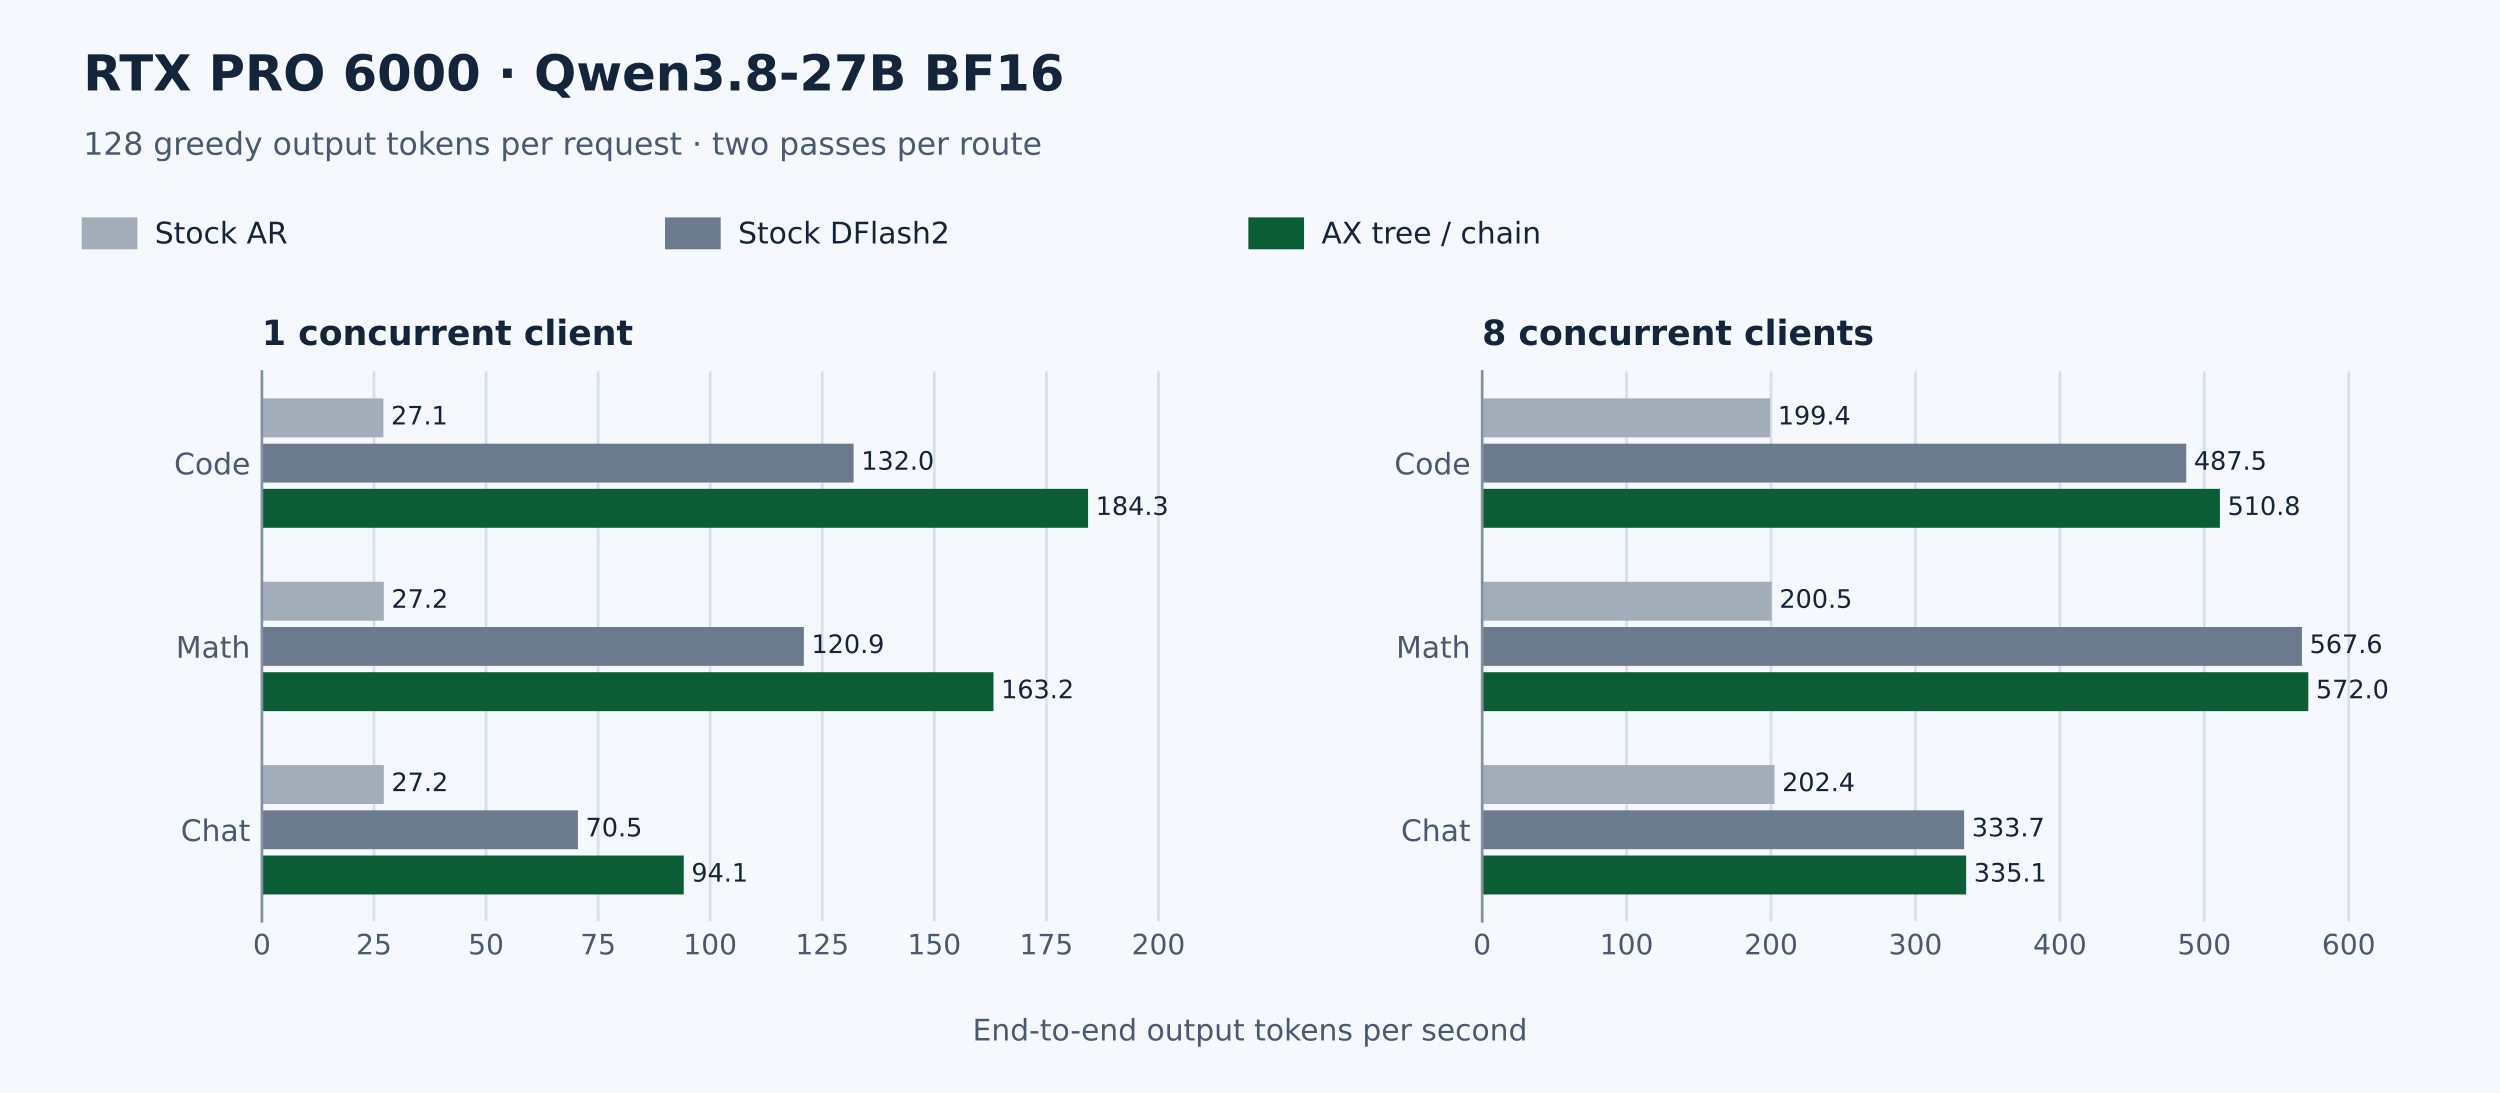
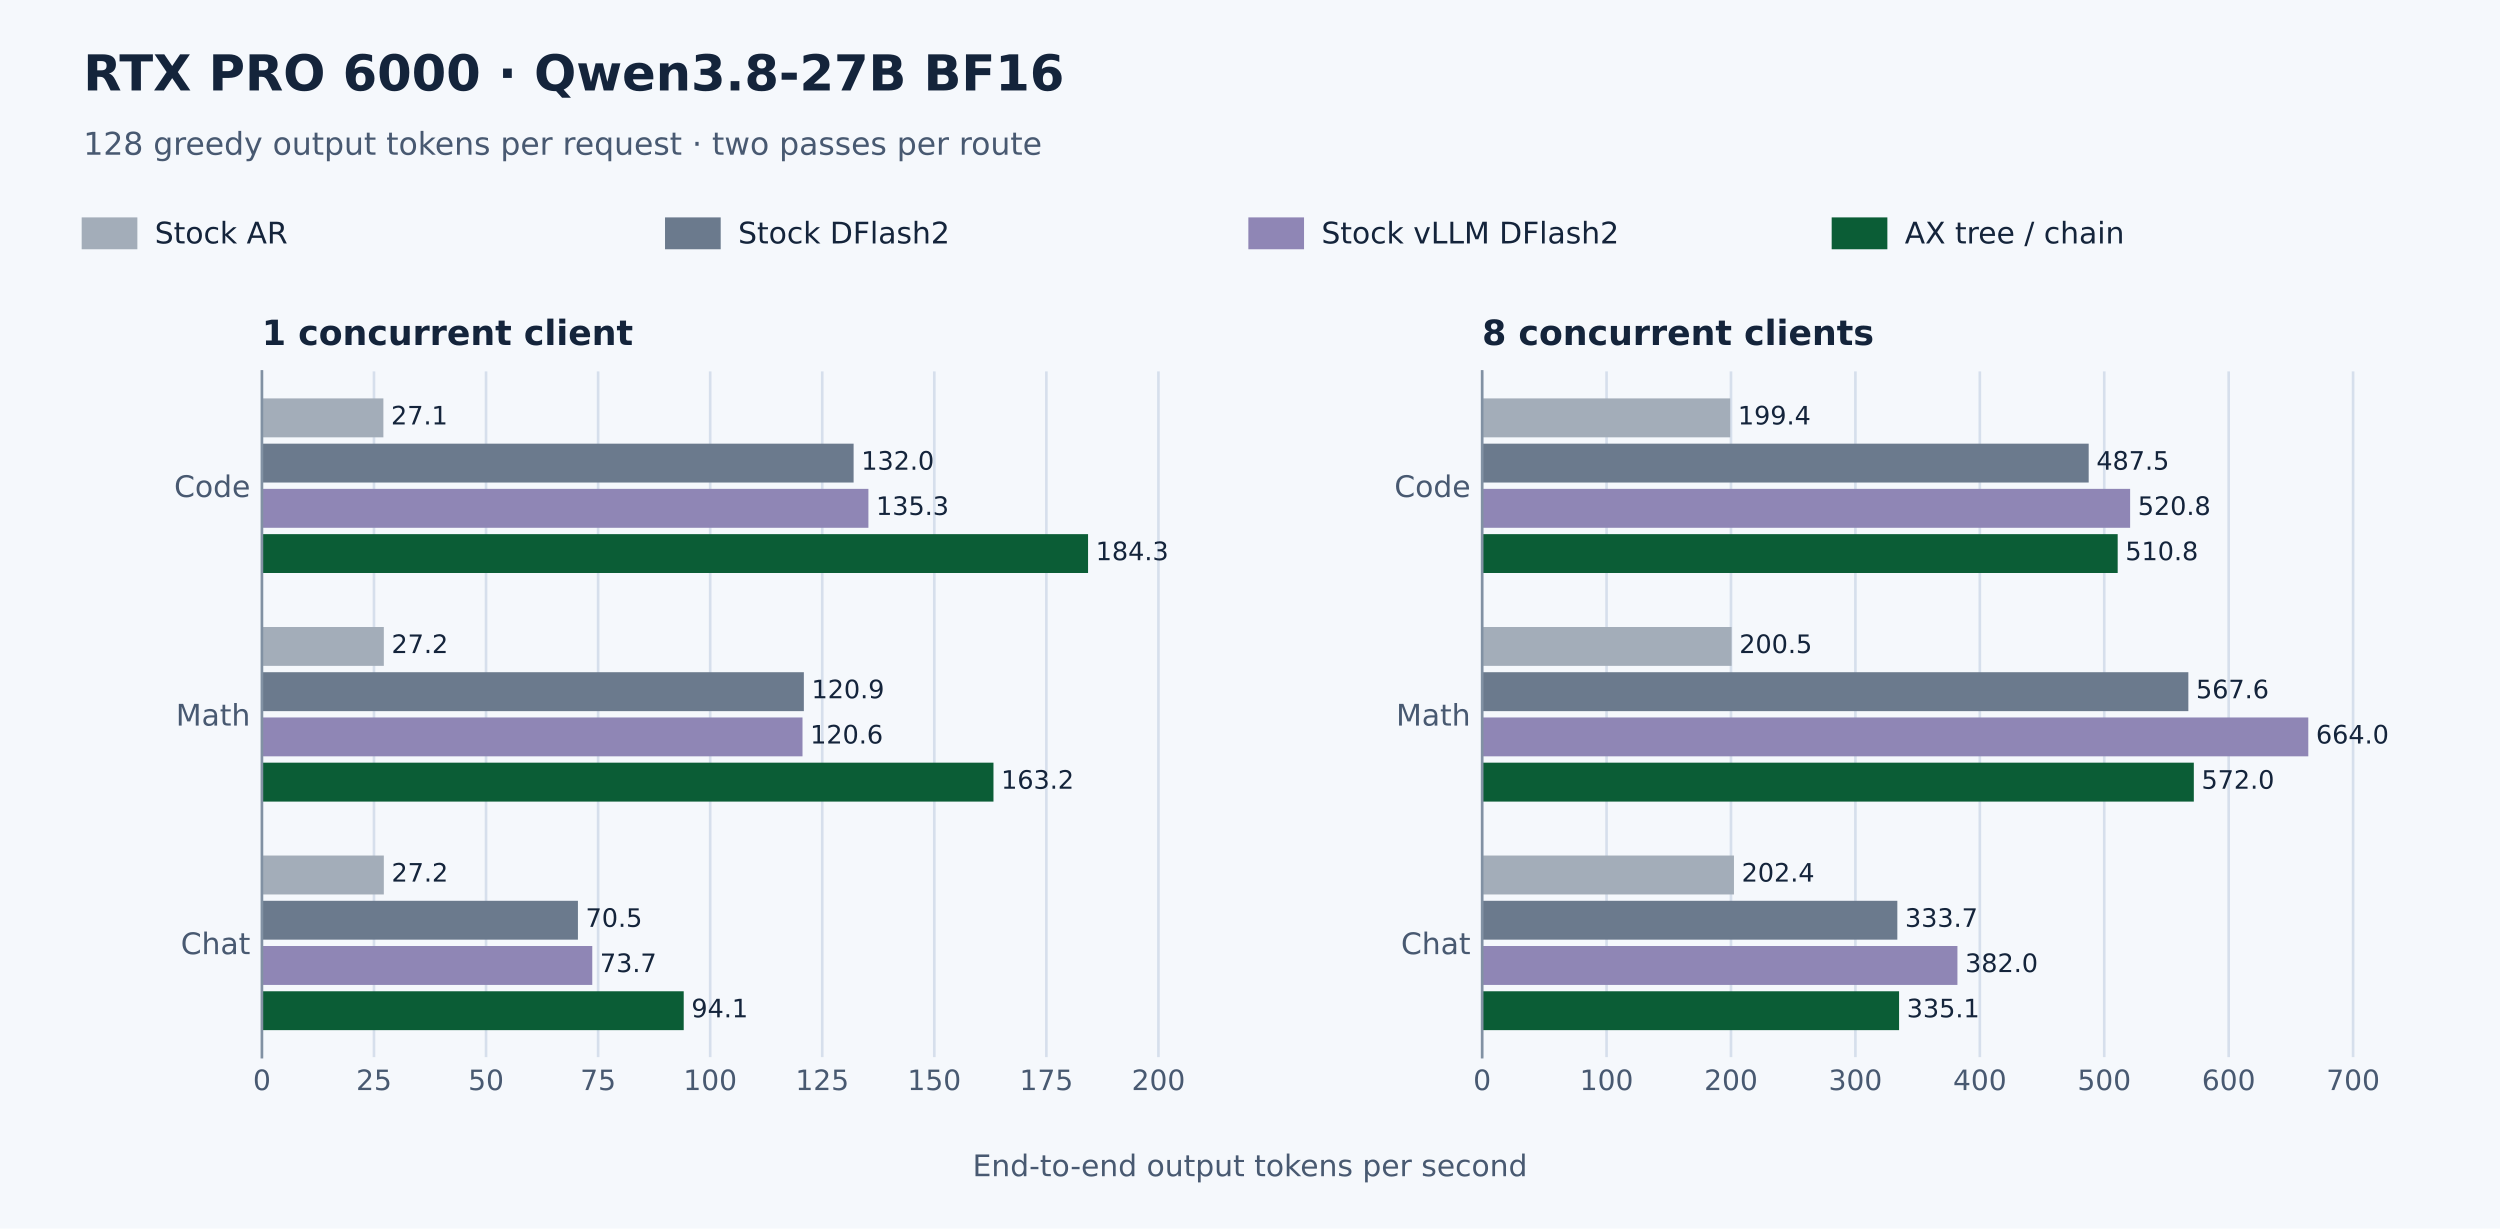
- <svg xmlns="http://www.w3.org/2000/svg" width="756pt" height="330.48pt" viewBox="0 0 756 330.48" version="1.1">
+ <svg xmlns="http://www.w3.org/2000/svg" width="756pt" height="371.52pt" viewBox="0 0 756 371.52" version="1.1">
  <defs>
    <style type="text/css">*{stroke-linejoin: round; stroke-linecap: butt}</style>
  </defs>
  <g id="figure_1">
    <g id="patch_1">
-       <path d="M 0 330.48  L 756 330.48  L 756 0  L 0 0  z " style="fill: #f5f8fc" />
+       <path d="M 0 371.52  L 756 371.52  L 756 0  L 0 0  z " style="fill: #f5f8fc" />
    </g>
    <g id="axes_1">
      <g id="patch_2">
-         <path d="M 79.2 278.64  L 369 278.64  L 369 112.32  L 79.2 112.32  z " style="fill: #f5f8fc" />
+         <path d="M 79.2 319.68  L 369 319.68  L 369 112.32  L 79.2 112.32  z " style="fill: #f5f8fc" />
      </g>
      <g id="matplotlib.axis_1">
        <g id="xtick_1">
          <g id="line2d_1">
-             <path d="M 79.2 278.64  L 79.2 112.32  " clip-path="url(#p129e966f3a)" style="fill: none; stroke: #d6dfec; stroke-width: 0.8; stroke-linecap: square" />
+             <path d="M 79.2 319.68  L 79.2 112.32  " clip-path="url(#pc554f693a8)" style="fill: none; stroke: #d6dfec; stroke-width: 0.8; stroke-linecap: square" />
          </g>
          <g id="line2d_2" />
          <g id="text_1">
-             <text style="font-size: 8.5px; font-family: 'DejaVu Sans', 'Helvetica Neue', Helvetica, Arial, sans-serif; text-anchor: middle; fill: #485971" x="79.2" y="288.598" transform="rotate(-0 79.2 288.598)">0</text>
+             <text style="font-size: 8.5px; font-family: 'DejaVu Sans', 'Helvetica Neue', Helvetica, Arial, sans-serif; text-anchor: middle; fill: #485971" x="79.2" y="329.638" transform="rotate(-0 79.2 329.638)">0</text>
          </g>
        </g>
        <g id="xtick_2">
          <g id="line2d_3">
-             <path d="M 113.089 278.64  L 113.089 112.32  " clip-path="url(#p129e966f3a)" style="fill: none; stroke: #d6dfec; stroke-width: 0.8; stroke-linecap: square" />
+             <path d="M 113.089 319.68  L 113.089 112.32  " clip-path="url(#pc554f693a8)" style="fill: none; stroke: #d6dfec; stroke-width: 0.8; stroke-linecap: square" />
          </g>
          <g id="line2d_4" />
          <g id="text_2">
-             <text style="font-size: 8.5px; font-family: 'DejaVu Sans', 'Helvetica Neue', Helvetica, Arial, sans-serif; text-anchor: middle; fill: #485971" x="113.089" y="288.598" transform="rotate(-0 113.0887 288.598)">25</text>
+             <text style="font-size: 8.5px; font-family: 'DejaVu Sans', 'Helvetica Neue', Helvetica, Arial, sans-serif; text-anchor: middle; fill: #485971" x="113.089" y="329.638" transform="rotate(-0 113.0887 329.638)">25</text>
          </g>
        </g>
        <g id="xtick_3">
          <g id="line2d_5">
-             <path d="M 146.977 278.64  L 146.977 112.32  " clip-path="url(#p129e966f3a)" style="fill: none; stroke: #d6dfec; stroke-width: 0.8; stroke-linecap: square" />
+             <path d="M 146.977 319.68  L 146.977 112.32  " clip-path="url(#pc554f693a8)" style="fill: none; stroke: #d6dfec; stroke-width: 0.8; stroke-linecap: square" />
          </g>
          <g id="line2d_6" />
          <g id="text_3">
-             <text style="font-size: 8.5px; font-family: 'DejaVu Sans', 'Helvetica Neue', Helvetica, Arial, sans-serif; text-anchor: middle; fill: #485971" x="146.977" y="288.598" transform="rotate(-0 146.9774 288.598)">50</text>
+             <text style="font-size: 8.5px; font-family: 'DejaVu Sans', 'Helvetica Neue', Helvetica, Arial, sans-serif; text-anchor: middle; fill: #485971" x="146.977" y="329.638" transform="rotate(-0 146.9774 329.638)">50</text>
          </g>
        </g>
        <g id="xtick_4">
          <g id="line2d_7">
-             <path d="M 180.866 278.64  L 180.866 112.32  " clip-path="url(#p129e966f3a)" style="fill: none; stroke: #d6dfec; stroke-width: 0.8; stroke-linecap: square" />
+             <path d="M 180.866 319.68  L 180.866 112.32  " clip-path="url(#pc554f693a8)" style="fill: none; stroke: #d6dfec; stroke-width: 0.8; stroke-linecap: square" />
          </g>
          <g id="line2d_8" />
          <g id="text_4">
-             <text style="font-size: 8.5px; font-family: 'DejaVu Sans', 'Helvetica Neue', Helvetica, Arial, sans-serif; text-anchor: middle; fill: #485971" x="180.866" y="288.598" transform="rotate(-0 180.8661 288.598)">75</text>
+             <text style="font-size: 8.5px; font-family: 'DejaVu Sans', 'Helvetica Neue', Helvetica, Arial, sans-serif; text-anchor: middle; fill: #485971" x="180.866" y="329.638" transform="rotate(-0 180.8661 329.638)">75</text>
          </g>
        </g>
        <g id="xtick_5">
          <g id="line2d_9">
-             <path d="M 214.755 278.64  L 214.755 112.32  " clip-path="url(#p129e966f3a)" style="fill: none; stroke: #d6dfec; stroke-width: 0.8; stroke-linecap: square" />
+             <path d="M 214.755 319.68  L 214.755 112.32  " clip-path="url(#pc554f693a8)" style="fill: none; stroke: #d6dfec; stroke-width: 0.8; stroke-linecap: square" />
          </g>
          <g id="line2d_10" />
          <g id="text_5">
-             <text style="font-size: 8.5px; font-family: 'DejaVu Sans', 'Helvetica Neue', Helvetica, Arial, sans-serif; text-anchor: middle; fill: #485971" x="214.755" y="288.598" transform="rotate(-0 214.7548 288.598)">100</text>
+             <text style="font-size: 8.5px; font-family: 'DejaVu Sans', 'Helvetica Neue', Helvetica, Arial, sans-serif; text-anchor: middle; fill: #485971" x="214.755" y="329.638" transform="rotate(-0 214.7548 329.638)">100</text>
          </g>
        </g>
        <g id="xtick_6">
          <g id="line2d_11">
-             <path d="M 248.644 278.64  L 248.644 112.32  " clip-path="url(#p129e966f3a)" style="fill: none; stroke: #d6dfec; stroke-width: 0.8; stroke-linecap: square" />
+             <path d="M 248.644 319.68  L 248.644 112.32  " clip-path="url(#pc554f693a8)" style="fill: none; stroke: #d6dfec; stroke-width: 0.8; stroke-linecap: square" />
          </g>
          <g id="line2d_12" />
          <g id="text_6">
-             <text style="font-size: 8.5px; font-family: 'DejaVu Sans', 'Helvetica Neue', Helvetica, Arial, sans-serif; text-anchor: middle; fill: #485971" x="248.644" y="288.598" transform="rotate(-0 248.6436 288.598)">125</text>
+             <text style="font-size: 8.5px; font-family: 'DejaVu Sans', 'Helvetica Neue', Helvetica, Arial, sans-serif; text-anchor: middle; fill: #485971" x="248.644" y="329.638" transform="rotate(-0 248.6436 329.638)">125</text>
          </g>
        </g>
        <g id="xtick_7">
          <g id="line2d_13">
-             <path d="M 282.532 278.64  L 282.532 112.32  " clip-path="url(#p129e966f3a)" style="fill: none; stroke: #d6dfec; stroke-width: 0.8; stroke-linecap: square" />
+             <path d="M 282.532 319.68  L 282.532 112.32  " clip-path="url(#pc554f693a8)" style="fill: none; stroke: #d6dfec; stroke-width: 0.8; stroke-linecap: square" />
          </g>
          <g id="line2d_14" />
          <g id="text_7">
-             <text style="font-size: 8.5px; font-family: 'DejaVu Sans', 'Helvetica Neue', Helvetica, Arial, sans-serif; text-anchor: middle; fill: #485971" x="282.532" y="288.598" transform="rotate(-0 282.5323 288.598)">150</text>
+             <text style="font-size: 8.5px; font-family: 'DejaVu Sans', 'Helvetica Neue', Helvetica, Arial, sans-serif; text-anchor: middle; fill: #485971" x="282.532" y="329.638" transform="rotate(-0 282.5323 329.638)">150</text>
          </g>
        </g>
        <g id="xtick_8">
          <g id="line2d_15">
-             <path d="M 316.421 278.64  L 316.421 112.32  " clip-path="url(#p129e966f3a)" style="fill: none; stroke: #d6dfec; stroke-width: 0.8; stroke-linecap: square" />
+             <path d="M 316.421 319.68  L 316.421 112.32  " clip-path="url(#pc554f693a8)" style="fill: none; stroke: #d6dfec; stroke-width: 0.8; stroke-linecap: square" />
          </g>
          <g id="line2d_16" />
          <g id="text_8">
-             <text style="font-size: 8.5px; font-family: 'DejaVu Sans', 'Helvetica Neue', Helvetica, Arial, sans-serif; text-anchor: middle; fill: #485971" x="316.421" y="288.598" transform="rotate(-0 316.421 288.598)">175</text>
+             <text style="font-size: 8.5px; font-family: 'DejaVu Sans', 'Helvetica Neue', Helvetica, Arial, sans-serif; text-anchor: middle; fill: #485971" x="316.421" y="329.638" transform="rotate(-0 316.421 329.638)">175</text>
          </g>
        </g>
        <g id="xtick_9">
          <g id="line2d_17">
-             <path d="M 350.31 278.64  L 350.31 112.32  " clip-path="url(#p129e966f3a)" style="fill: none; stroke: #d6dfec; stroke-width: 0.8; stroke-linecap: square" />
+             <path d="M 350.31 319.68  L 350.31 112.32  " clip-path="url(#pc554f693a8)" style="fill: none; stroke: #d6dfec; stroke-width: 0.8; stroke-linecap: square" />
          </g>
          <g id="line2d_18" />
          <g id="text_9">
-             <text style="font-size: 8.5px; font-family: 'DejaVu Sans', 'Helvetica Neue', Helvetica, Arial, sans-serif; text-anchor: middle; fill: #485971" x="350.31" y="288.598" transform="rotate(-0 350.3097 288.598)">200</text>
+             <text style="font-size: 8.5px; font-family: 'DejaVu Sans', 'Helvetica Neue', Helvetica, Arial, sans-serif; text-anchor: middle; fill: #485971" x="350.31" y="329.638" transform="rotate(-0 350.3097 329.638)">200</text>
          </g>
        </g>
      </g>
      <g id="matplotlib.axis_2">
        <g id="ytick_1">
          <g id="line2d_19" />
          <g id="text_10">
-             <text style="font-size: 9px; font-family: 'DejaVu Sans', 'Helvetica Neue', Helvetica, Arial, sans-serif; text-anchor: end; fill: #485971" x="75.7" y="143.459" transform="rotate(-0 75.7 143.4593)">Code</text>
+             <text style="font-size: 9px; font-family: 'DejaVu Sans', 'Helvetica Neue', Helvetica, Arial, sans-serif; text-anchor: end; fill: #485971" x="75.7" y="150.299" transform="rotate(-0 75.7 150.2993)">Code</text>
          </g>
        </g>
        <g id="ytick_2">
          <g id="line2d_20" />
          <g id="text_11">
-             <text style="font-size: 9px; font-family: 'DejaVu Sans', 'Helvetica Neue', Helvetica, Arial, sans-serif; text-anchor: end; fill: #485971" x="75.7" y="198.899" transform="rotate(-0 75.7 198.8993)">Math</text>
+             <text style="font-size: 9px; font-family: 'DejaVu Sans', 'Helvetica Neue', Helvetica, Arial, sans-serif; text-anchor: end; fill: #485971" x="75.7" y="219.419" transform="rotate(-0 75.7 219.4193)">Math</text>
          </g>
        </g>
        <g id="ytick_3">
          <g id="line2d_21" />
          <g id="text_12">
-             <text style="font-size: 9px; font-family: 'DejaVu Sans', 'Helvetica Neue', Helvetica, Arial, sans-serif; text-anchor: end; fill: #485971" x="75.7" y="254.339" transform="rotate(-0 75.7 254.3393)">Chat</text>
+             <text style="font-size: 9px; font-family: 'DejaVu Sans', 'Helvetica Neue', Helvetica, Arial, sans-serif; text-anchor: end; fill: #485971" x="75.7" y="288.539" transform="rotate(-0 75.7 288.5393)">Chat</text>
          </g>
        </g>
      </g>
      <g id="patch_3">
-         <path d="M 79.2 120.478  L 115.935 120.478  L 115.935 132.242  L 79.2 132.242  z " clip-path="url(#p129e966f3a)" style="fill: #a3adb9" />
+         <path d="M 79.2 120.478  L 115.935 120.478  L 115.935 132.242  L 79.2 132.242  z " clip-path="url(#pc554f693a8)" style="fill: #a3adb9" />
      </g>
      <g id="patch_4">
-         <path d="M 79.2 134.158  L 258.132 134.158  L 258.132 145.922  L 79.2 145.922  z " clip-path="url(#p129e966f3a)" style="fill: #6b7a8d" />
+         <path d="M 79.2 134.158  L 258.132 134.158  L 258.132 145.922  L 79.2 145.922  z " clip-path="url(#pc554f693a8)" style="fill: #6b7a8d" />
      </g>
      <g id="patch_5">
-         <path d="M 79.2 147.838  L 329.028 147.838  L 329.028 159.602  L 79.2 159.602  z " clip-path="url(#p129e966f3a)" style="fill: #0b5d36" />
+         <path d="M 79.2 147.838  L 262.606 147.838  L 262.606 159.602  L 79.2 159.602  z " clip-path="url(#pc554f693a8)" style="fill: #8f86b5" />
      </g>
      <g id="patch_6">
-         <path d="M 79.2 175.918  L 116.071 175.918  L 116.071 187.682  L 79.2 187.682  z " clip-path="url(#p129e966f3a)" style="fill: #a3adb9" />
+         <path d="M 79.2 161.518  L 329.028 161.518  L 329.028 173.282  L 79.2 173.282  z " clip-path="url(#pc554f693a8)" style="fill: #0b5d36" />
      </g>
      <g id="patch_7">
-         <path d="M 79.2 189.598  L 243.086 189.598  L 243.086 201.362  L 79.2 201.362  z " clip-path="url(#p129e966f3a)" style="fill: #6b7a8d" />
+         <path d="M 79.2 189.598  L 116.071 189.598  L 116.071 201.362  L 79.2 201.362  z " clip-path="url(#pc554f693a8)" style="fill: #a3adb9" />
      </g>
      <g id="patch_8">
-         <path d="M 79.2 203.278  L 300.426 203.278  L 300.426 215.042  L 79.2 215.042  z " clip-path="url(#p129e966f3a)" style="fill: #0b5d36" />
+         <path d="M 79.2 203.278  L 243.086 203.278  L 243.086 215.042  L 79.2 215.042  z " clip-path="url(#pc554f693a8)" style="fill: #6b7a8d" />
      </g>
      <g id="patch_9">
-         <path d="M 79.2 231.358  L 116.071 231.358  L 116.071 243.122  L 79.2 243.122  z " clip-path="url(#p129e966f3a)" style="fill: #a3adb9" />
+         <path d="M 79.2 216.958  L 242.679 216.958  L 242.679 228.722  L 79.2 228.722  z " clip-path="url(#pc554f693a8)" style="fill: #8f86b5" />
      </g>
      <g id="patch_10">
-         <path d="M 79.2 245.038  L 174.766 245.038  L 174.766 256.802  L 79.2 256.802  z " clip-path="url(#p129e966f3a)" style="fill: #6b7a8d" />
+         <path d="M 79.2 230.638  L 300.426 230.638  L 300.426 242.402  L 79.2 242.402  z " clip-path="url(#pc554f693a8)" style="fill: #0b5d36" />
      </g>
      <g id="patch_11">
-         <path d="M 79.2 258.718  L 206.757 258.718  L 206.757 270.482  L 79.2 270.482  z " clip-path="url(#p129e966f3a)" style="fill: #0b5d36" />
+         <path d="M 79.2 258.718  L 116.071 258.718  L 116.071 270.482  L 79.2 270.482  z " clip-path="url(#pc554f693a8)" style="fill: #a3adb9" />
      </g>
      <g id="patch_12">
-         <path d="M 79.2 278.64  L 79.2 112.32  " style="fill: none; stroke: #8191a3; stroke-width: 0.8; stroke-linejoin: miter; stroke-linecap: square" />
+         <path d="M 79.2 272.398  L 174.766 272.398  L 174.766 284.162  L 79.2 284.162  z " clip-path="url(#pc554f693a8)" style="fill: #6b7a8d" />
+       </g>
+       <g id="patch_13">
+         <path d="M 79.2 286.078  L 179.104 286.078  L 179.104 297.842  L 79.2 297.842  z " clip-path="url(#pc554f693a8)" style="fill: #8f86b5" />
+       </g>
+       <g id="patch_14">
+         <path d="M 79.2 299.758  L 206.757 299.758  L 206.757 311.522  L 79.2 311.522  z " clip-path="url(#pc554f693a8)" style="fill: #0b5d36" />
+       </g>
+       <g id="patch_15">
+         <path d="M 79.2 319.68  L 79.2 112.32  " style="fill: none; stroke: #8191a3; stroke-width: 0.8; stroke-linejoin: miter; stroke-linecap: square" />
      </g>
      <g id="text_13">
        <text style="font-size: 7.7px; font-family: 'DejaVu Sans', 'Helvetica Neue', Helvetica, Arial, sans-serif; text-anchor: start; fill: #14243b" x="118.254" y="128.36" transform="rotate(-0 118.2538 128.3602)">27.1</text>
      </g>
      <g id="text_14">
        <text style="font-size: 7.7px; font-family: 'DejaVu Sans', 'Helvetica Neue', Helvetica, Arial, sans-serif; text-anchor: start; fill: #14243b" x="260.451" y="142.04" transform="rotate(-0 260.4508 142.0402)">132.0</text>
      </g>
      <g id="text_15">
-         <text style="font-size: 7.7px; font-family: 'DejaVu Sans', 'Helvetica Neue', Helvetica, Arial, sans-serif; text-anchor: start; fill: #14243b" x="331.346" y="155.72" transform="rotate(-0 331.346 155.7202)">184.3</text>
+         <text style="font-size: 7.7px; font-family: 'DejaVu Sans', 'Helvetica Neue', Helvetica, Arial, sans-serif; text-anchor: start; fill: #14243b" x="264.924" y="155.72" transform="rotate(-0 264.9241 155.7202)">135.3</text>
      </g>
      <g id="text_16">
-         <text style="font-size: 7.7px; font-family: 'DejaVu Sans', 'Helvetica Neue', Helvetica, Arial, sans-serif; text-anchor: start; fill: #14243b" x="118.389" y="183.8" transform="rotate(-0 118.3893 183.8002)">27.2</text>
+         <text style="font-size: 7.7px; font-family: 'DejaVu Sans', 'Helvetica Neue', Helvetica, Arial, sans-serif; text-anchor: start; fill: #14243b" x="331.346" y="169.4" transform="rotate(-0 331.346 169.4002)">184.3</text>
      </g>
      <g id="text_17">
-         <text style="font-size: 7.7px; font-family: 'DejaVu Sans', 'Helvetica Neue', Helvetica, Arial, sans-serif; text-anchor: start; fill: #14243b" x="245.404" y="197.48" transform="rotate(-0 245.4042 197.4802)">120.9</text>
+         <text style="font-size: 7.7px; font-family: 'DejaVu Sans', 'Helvetica Neue', Helvetica, Arial, sans-serif; text-anchor: start; fill: #14243b" x="118.389" y="197.48" transform="rotate(-0 118.3893 197.4802)">27.2</text>
      </g>
      <g id="text_18">
-         <text style="font-size: 7.7px; font-family: 'DejaVu Sans', 'Helvetica Neue', Helvetica, Arial, sans-serif; text-anchor: start; fill: #14243b" x="302.744" y="211.16" transform="rotate(-0 302.7439 211.1602)">163.2</text>
+         <text style="font-size: 7.7px; font-family: 'DejaVu Sans', 'Helvetica Neue', Helvetica, Arial, sans-serif; text-anchor: start; fill: #14243b" x="245.404" y="211.16" transform="rotate(-0 245.4042 211.1602)">120.9</text>
      </g>
      <g id="text_19">
-         <text style="font-size: 7.7px; font-family: 'DejaVu Sans', 'Helvetica Neue', Helvetica, Arial, sans-serif; text-anchor: start; fill: #14243b" x="118.389" y="239.24" transform="rotate(-0 118.3893 239.2402)">27.2</text>
+         <text style="font-size: 7.7px; font-family: 'DejaVu Sans', 'Helvetica Neue', Helvetica, Arial, sans-serif; text-anchor: start; fill: #14243b" x="244.998" y="224.84" transform="rotate(-0 244.9975 224.8402)">120.6</text>
      </g>
      <g id="text_20">
-         <text style="font-size: 7.7px; font-family: 'DejaVu Sans', 'Helvetica Neue', Helvetica, Arial, sans-serif; text-anchor: start; fill: #14243b" x="177.085" y="252.92" transform="rotate(-0 177.0846 252.9202)">70.5</text>
+         <text style="font-size: 7.7px; font-family: 'DejaVu Sans', 'Helvetica Neue', Helvetica, Arial, sans-serif; text-anchor: start; fill: #14243b" x="302.744" y="238.52" transform="rotate(-0 302.7439 238.5202)">163.2</text>
      </g>
      <g id="text_21">
-         <text style="font-size: 7.7px; font-family: 'DejaVu Sans', 'Helvetica Neue', Helvetica, Arial, sans-serif; text-anchor: start; fill: #14243b" x="209.076" y="266.6" transform="rotate(-0 209.0755 266.6002)">94.1</text>
+         <text style="font-size: 7.7px; font-family: 'DejaVu Sans', 'Helvetica Neue', Helvetica, Arial, sans-serif; text-anchor: start; fill: #14243b" x="118.389" y="266.6" transform="rotate(-0 118.3893 266.6002)">27.2</text>
      </g>
      <g id="text_22">
+         <text style="font-size: 7.7px; font-family: 'DejaVu Sans', 'Helvetica Neue', Helvetica, Arial, sans-serif; text-anchor: start; fill: #14243b" x="177.085" y="280.28" transform="rotate(-0 177.0846 280.2802)">70.5</text>
+       </g>
+       <g id="text_23">
+         <text style="font-size: 7.7px; font-family: 'DejaVu Sans', 'Helvetica Neue', Helvetica, Arial, sans-serif; text-anchor: start; fill: #14243b" x="181.422" y="293.96" transform="rotate(-0 181.4223 293.9602)">73.7</text>
+       </g>
+       <g id="text_24">
+         <text style="font-size: 7.7px; font-family: 'DejaVu Sans', 'Helvetica Neue', Helvetica, Arial, sans-serif; text-anchor: start; fill: #14243b" x="209.076" y="307.64" transform="rotate(-0 209.0755 307.6402)">94.1</text>
+       </g>
+       <g id="text_25">
        <text style="font-weight: 700; font-size: 10.5px; font-family: 'DejaVu Sans', 'Helvetica Neue', Helvetica, Arial, sans-serif; text-anchor: start; fill: #14243b" x="79.2" y="104.32" transform="rotate(-0 79.2 104.32)">1 concurrent client</text>
      </g>
    </g>
    <g id="axes_2">
-       <g id="patch_13">
-         <path d="M 448.2 278.64  L 738 278.64  L 738 112.32  L 448.2 112.32  z " style="fill: #f5f8fc" />
+       <g id="patch_16">
+         <path d="M 448.2 319.68  L 738 319.68  L 738 112.32  L 448.2 112.32  z " style="fill: #f5f8fc" />
      </g>
      <g id="matplotlib.axis_3">
        <g id="xtick_10">
          <g id="line2d_22">
-             <path d="M 448.2 278.64  L 448.2 112.32  " clip-path="url(#pd456c79b15)" style="fill: none; stroke: #d6dfec; stroke-width: 0.8; stroke-linecap: square" />
+             <path d="M 448.2 319.68  L 448.2 112.32  " clip-path="url(#p2c44b623d7)" style="fill: none; stroke: #d6dfec; stroke-width: 0.8; stroke-linecap: square" />
          </g>
          <g id="line2d_23" />
-           <g id="text_23">
-             <text style="font-size: 8.5px; font-family: 'DejaVu Sans', 'Helvetica Neue', Helvetica, Arial, sans-serif; text-anchor: middle; fill: #485971" x="448.2" y="288.598" transform="rotate(-0 448.2 288.598)">0</text>
+           <g id="text_26">
+             <text style="font-size: 8.5px; font-family: 'DejaVu Sans', 'Helvetica Neue', Helvetica, Arial, sans-serif; text-anchor: middle; fill: #485971" x="448.2" y="329.638" transform="rotate(-0 448.2 329.638)">0</text>
          </g>
        </g>
        <g id="xtick_11">
          <g id="line2d_24">
-             <path d="M 491.876 278.64  L 491.876 112.32  " clip-path="url(#pd456c79b15)" style="fill: none; stroke: #d6dfec; stroke-width: 0.8; stroke-linecap: square" />
+             <path d="M 485.825 319.68  L 485.825 112.32  " clip-path="url(#p2c44b623d7)" style="fill: none; stroke: #d6dfec; stroke-width: 0.8; stroke-linecap: square" />
          </g>
          <g id="line2d_25" />
-           <g id="text_24">
-             <text style="font-size: 8.5px; font-family: 'DejaVu Sans', 'Helvetica Neue', Helvetica, Arial, sans-serif; text-anchor: middle; fill: #485971" x="491.876" y="288.598" transform="rotate(-0 491.8762 288.598)">100</text>
+           <g id="text_27">
+             <text style="font-size: 8.5px; font-family: 'DejaVu Sans', 'Helvetica Neue', Helvetica, Arial, sans-serif; text-anchor: middle; fill: #485971" x="485.825" y="329.638" transform="rotate(-0 485.8246 329.638)">100</text>
          </g>
        </g>
        <g id="xtick_12">
          <g id="line2d_26">
-             <path d="M 535.552 278.64  L 535.552 112.32  " clip-path="url(#pd456c79b15)" style="fill: none; stroke: #d6dfec; stroke-width: 0.8; stroke-linecap: square" />
+             <path d="M 523.449 319.68  L 523.449 112.32  " clip-path="url(#p2c44b623d7)" style="fill: none; stroke: #d6dfec; stroke-width: 0.8; stroke-linecap: square" />
          </g>
          <g id="line2d_27" />
-           <g id="text_25">
-             <text style="font-size: 8.5px; font-family: 'DejaVu Sans', 'Helvetica Neue', Helvetica, Arial, sans-serif; text-anchor: middle; fill: #485971" x="535.552" y="288.598" transform="rotate(-0 535.5523 288.598)">200</text>
+           <g id="text_28">
+             <text style="font-size: 8.5px; font-family: 'DejaVu Sans', 'Helvetica Neue', Helvetica, Arial, sans-serif; text-anchor: middle; fill: #485971" x="523.449" y="329.638" transform="rotate(-0 523.4493 329.638)">200</text>
          </g>
        </g>
        <g id="xtick_13">
          <g id="line2d_28">
-             <path d="M 579.228 278.64  L 579.228 112.32  " clip-path="url(#pd456c79b15)" style="fill: none; stroke: #d6dfec; stroke-width: 0.8; stroke-linecap: square" />
+             <path d="M 561.074 319.68  L 561.074 112.32  " clip-path="url(#p2c44b623d7)" style="fill: none; stroke: #d6dfec; stroke-width: 0.8; stroke-linecap: square" />
          </g>
          <g id="line2d_29" />
-           <g id="text_26">
-             <text style="font-size: 8.5px; font-family: 'DejaVu Sans', 'Helvetica Neue', Helvetica, Arial, sans-serif; text-anchor: middle; fill: #485971" x="579.228" y="288.598" transform="rotate(-0 579.2285 288.598)">300</text>
+           <g id="text_29">
+             <text style="font-size: 8.5px; font-family: 'DejaVu Sans', 'Helvetica Neue', Helvetica, Arial, sans-serif; text-anchor: middle; fill: #485971" x="561.074" y="329.638" transform="rotate(-0 561.0739 329.638)">300</text>
          </g>
        </g>
        <g id="xtick_14">
          <g id="line2d_30">
-             <path d="M 622.905 278.64  L 622.905 112.32  " clip-path="url(#pd456c79b15)" style="fill: none; stroke: #d6dfec; stroke-width: 0.8; stroke-linecap: square" />
+             <path d="M 598.699 319.68  L 598.699 112.32  " clip-path="url(#p2c44b623d7)" style="fill: none; stroke: #d6dfec; stroke-width: 0.8; stroke-linecap: square" />
          </g>
          <g id="line2d_31" />
-           <g id="text_27">
-             <text style="font-size: 8.5px; font-family: 'DejaVu Sans', 'Helvetica Neue', Helvetica, Arial, sans-serif; text-anchor: middle; fill: #485971" x="622.905" y="288.598" transform="rotate(-0 622.9046 288.598)">400</text>
+           <g id="text_30">
+             <text style="font-size: 8.5px; font-family: 'DejaVu Sans', 'Helvetica Neue', Helvetica, Arial, sans-serif; text-anchor: middle; fill: #485971" x="598.699" y="329.638" transform="rotate(-0 598.6985 329.638)">400</text>
          </g>
        </g>
        <g id="xtick_15">
          <g id="line2d_32">
-             <path d="M 666.581 278.64  L 666.581 112.32  " clip-path="url(#pd456c79b15)" style="fill: none; stroke: #d6dfec; stroke-width: 0.8; stroke-linecap: square" />
+             <path d="M 636.323 319.68  L 636.323 112.32  " clip-path="url(#p2c44b623d7)" style="fill: none; stroke: #d6dfec; stroke-width: 0.8; stroke-linecap: square" />
          </g>
          <g id="line2d_33" />
-           <g id="text_28">
-             <text style="font-size: 8.5px; font-family: 'DejaVu Sans', 'Helvetica Neue', Helvetica, Arial, sans-serif; text-anchor: middle; fill: #485971" x="666.581" y="288.598" transform="rotate(-0 666.5808 288.598)">500</text>
+           <g id="text_31">
+             <text style="font-size: 8.5px; font-family: 'DejaVu Sans', 'Helvetica Neue', Helvetica, Arial, sans-serif; text-anchor: middle; fill: #485971" x="636.323" y="329.638" transform="rotate(-0 636.3232 329.638)">500</text>
          </g>
        </g>
        <g id="xtick_16">
          <g id="line2d_34">
-             <path d="M 710.257 278.64  L 710.257 112.32  " clip-path="url(#pd456c79b15)" style="fill: none; stroke: #d6dfec; stroke-width: 0.8; stroke-linecap: square" />
+             <path d="M 673.948 319.68  L 673.948 112.32  " clip-path="url(#p2c44b623d7)" style="fill: none; stroke: #d6dfec; stroke-width: 0.8; stroke-linecap: square" />
          </g>
          <g id="line2d_35" />
-           <g id="text_29">
-             <text style="font-size: 8.5px; font-family: 'DejaVu Sans', 'Helvetica Neue', Helvetica, Arial, sans-serif; text-anchor: middle; fill: #485971" x="710.257" y="288.598" transform="rotate(-0 710.2569 288.598)">600</text>
+           <g id="text_32">
+             <text style="font-size: 8.5px; font-family: 'DejaVu Sans', 'Helvetica Neue', Helvetica, Arial, sans-serif; text-anchor: middle; fill: #485971" x="673.948" y="329.638" transform="rotate(-0 673.9478 329.638)">600</text>
+           </g>
+         </g>
+         <g id="xtick_17">
+           <g id="line2d_36">
+             <path d="M 711.572 319.68  L 711.572 112.32  " clip-path="url(#p2c44b623d7)" style="fill: none; stroke: #d6dfec; stroke-width: 0.8; stroke-linecap: square" />
+           </g>
+           <g id="line2d_37" />
+           <g id="text_33">
+             <text style="font-size: 8.5px; font-family: 'DejaVu Sans', 'Helvetica Neue', Helvetica, Arial, sans-serif; text-anchor: middle; fill: #485971" x="711.572" y="329.638" transform="rotate(-0 711.5725 329.638)">700</text>
          </g>
        </g>
      </g>
      <g id="matplotlib.axis_4">
        <g id="ytick_4">
-           <g id="line2d_36" />
-           <g id="text_30">
-             <text style="font-size: 9px; font-family: 'DejaVu Sans', 'Helvetica Neue', Helvetica, Arial, sans-serif; text-anchor: end; fill: #485971" x="444.7" y="143.459" transform="rotate(-0 444.7 143.4593)">Code</text>
+           <g id="line2d_38" />
+           <g id="text_34">
+             <text style="font-size: 9px; font-family: 'DejaVu Sans', 'Helvetica Neue', Helvetica, Arial, sans-serif; text-anchor: end; fill: #485971" x="444.7" y="150.299" transform="rotate(-0 444.7 150.2993)">Code</text>
          </g>
        </g>
        <g id="ytick_5">
-           <g id="line2d_37" />
-           <g id="text_31">
-             <text style="font-size: 9px; font-family: 'DejaVu Sans', 'Helvetica Neue', Helvetica, Arial, sans-serif; text-anchor: end; fill: #485971" x="444.7" y="198.899" transform="rotate(-0 444.7 198.8993)">Math</text>
+           <g id="line2d_39" />
+           <g id="text_35">
+             <text style="font-size: 9px; font-family: 'DejaVu Sans', 'Helvetica Neue', Helvetica, Arial, sans-serif; text-anchor: end; fill: #485971" x="444.7" y="219.419" transform="rotate(-0 444.7 219.4193)">Math</text>
          </g>
        </g>
        <g id="ytick_6">
-           <g id="line2d_38" />
-           <g id="text_32">
-             <text style="font-size: 9px; font-family: 'DejaVu Sans', 'Helvetica Neue', Helvetica, Arial, sans-serif; text-anchor: end; fill: #485971" x="444.7" y="254.339" transform="rotate(-0 444.7 254.3393)">Chat</text>
-           </g>
-         </g>
-       </g>
-       <g id="patch_14">
-         <path d="M 448.2 120.478  L 535.29 120.478  L 535.29 132.242  L 448.2 132.242  z " clip-path="url(#pd456c79b15)" style="fill: #a3adb9" />
-       </g>
-       <g id="patch_15">
-         <path d="M 448.2 134.158  L 661.121 134.158  L 661.121 145.922  L 448.2 145.922  z " clip-path="url(#pd456c79b15)" style="fill: #6b7a8d" />
-       </g>
-       <g id="patch_16">
-         <path d="M 448.2 147.838  L 671.298 147.838  L 671.298 159.602  L 448.2 159.602  z " clip-path="url(#pd456c79b15)" style="fill: #0b5d36" />
+           <g id="line2d_40" />
+           <g id="text_36">
+             <text style="font-size: 9px; font-family: 'DejaVu Sans', 'Helvetica Neue', Helvetica, Arial, sans-serif; text-anchor: end; fill: #485971" x="444.7" y="288.539" transform="rotate(-0 444.7 288.5393)">Chat</text>
+           </g>
+         </g>
      </g>
      <g id="patch_17">
-         <path d="M 448.2 175.918  L 535.771 175.918  L 535.771 187.682  L 448.2 187.682  z " clip-path="url(#pd456c79b15)" style="fill: #a3adb9" />
+         <path d="M 448.2 120.478  L 523.224 120.478  L 523.224 132.242  L 448.2 132.242  z " clip-path="url(#p2c44b623d7)" style="fill: #a3adb9" />
      </g>
      <g id="patch_18">
-         <path d="M 448.2 189.598  L 696.106 189.598  L 696.106 201.362  L 448.2 201.362  z " clip-path="url(#pd456c79b15)" style="fill: #6b7a8d" />
+         <path d="M 448.2 134.158  L 631.62 134.158  L 631.62 145.922  L 448.2 145.922  z " clip-path="url(#p2c44b623d7)" style="fill: #6b7a8d" />
      </g>
      <g id="patch_19">
-         <path d="M 448.2 203.278  L 698.028 203.278  L 698.028 215.042  L 448.2 215.042  z " clip-path="url(#pd456c79b15)" style="fill: #0b5d36" />
+         <path d="M 448.2 147.838  L 644.149 147.838  L 644.149 159.602  L 448.2 159.602  z " clip-path="url(#p2c44b623d7)" style="fill: #8f86b5" />
      </g>
      <g id="patch_20">
-         <path d="M 448.2 231.358  L 536.601 231.358  L 536.601 243.122  L 448.2 243.122  z " clip-path="url(#pd456c79b15)" style="fill: #a3adb9" />
+         <path d="M 448.2 161.518  L 640.387 161.518  L 640.387 173.282  L 448.2 173.282  z " clip-path="url(#p2c44b623d7)" style="fill: #0b5d36" />
      </g>
      <g id="patch_21">
-         <path d="M 448.2 245.038  L 593.947 245.038  L 593.947 256.802  L 448.2 256.802  z " clip-path="url(#pd456c79b15)" style="fill: #6b7a8d" />
+         <path d="M 448.2 189.598  L 523.637 189.598  L 523.637 201.362  L 448.2 201.362  z " clip-path="url(#p2c44b623d7)" style="fill: #a3adb9" />
      </g>
      <g id="patch_22">
-         <path d="M 448.2 258.718  L 594.559 258.718  L 594.559 270.482  L 448.2 270.482  z " clip-path="url(#pd456c79b15)" style="fill: #0b5d36" />
+         <path d="M 448.2 203.278  L 661.757 203.278  L 661.757 215.042  L 448.2 215.042  z " clip-path="url(#p2c44b623d7)" style="fill: #6b7a8d" />
      </g>
      <g id="patch_23">
-         <path d="M 448.2 278.64  L 448.2 112.32  " style="fill: none; stroke: #8191a3; stroke-width: 0.8; stroke-linejoin: miter; stroke-linecap: square" />
-       </g>
-       <g id="text_33">
-         <text style="font-size: 7.7px; font-family: 'DejaVu Sans', 'Helvetica Neue', Helvetica, Arial, sans-serif; text-anchor: start; fill: #14243b" x="537.609" y="128.36" transform="rotate(-0 537.6086 128.3602)">199.4</text>
-       </g>
-       <g id="text_34">
-         <text style="font-size: 7.7px; font-family: 'DejaVu Sans', 'Helvetica Neue', Helvetica, Arial, sans-serif; text-anchor: start; fill: #14243b" x="663.44" y="142.04" transform="rotate(-0 663.4396 142.0402)">487.5</text>
-       </g>
-       <g id="text_35">
-         <text style="font-size: 7.7px; font-family: 'DejaVu Sans', 'Helvetica Neue', Helvetica, Arial, sans-serif; text-anchor: start; fill: #14243b" x="673.616" y="155.72" transform="rotate(-0 673.6162 155.7202)">510.8</text>
-       </g>
-       <g id="text_36">
-         <text style="font-size: 7.7px; font-family: 'DejaVu Sans', 'Helvetica Neue', Helvetica, Arial, sans-serif; text-anchor: start; fill: #14243b" x="538.089" y="183.8" transform="rotate(-0 538.0891 183.8002)">200.5</text>
+         <path d="M 448.2 216.958  L 698.028 216.958  L 698.028 228.722  L 448.2 228.722  z " clip-path="url(#p2c44b623d7)" style="fill: #8f86b5" />
+       </g>
+       <g id="patch_24">
+         <path d="M 448.2 230.638  L 663.413 230.638  L 663.413 242.402  L 448.2 242.402  z " clip-path="url(#p2c44b623d7)" style="fill: #0b5d36" />
+       </g>
+       <g id="patch_25">
+         <path d="M 448.2 258.718  L 524.352 258.718  L 524.352 270.482  L 448.2 270.482  z " clip-path="url(#p2c44b623d7)" style="fill: #a3adb9" />
+       </g>
+       <g id="patch_26">
+         <path d="M 448.2 272.398  L 573.753 272.398  L 573.753 284.162  L 448.2 284.162  z " clip-path="url(#p2c44b623d7)" style="fill: #6b7a8d" />
+       </g>
+       <g id="patch_27">
+         <path d="M 448.2 286.078  L 591.926 286.078  L 591.926 297.842  L 448.2 297.842  z " clip-path="url(#p2c44b623d7)" style="fill: #8f86b5" />
+       </g>
+       <g id="patch_28">
+         <path d="M 448.2 299.758  L 574.28 299.758  L 574.28 311.522  L 448.2 311.522  z " clip-path="url(#p2c44b623d7)" style="fill: #0b5d36" />
+       </g>
+       <g id="patch_29">
+         <path d="M 448.2 319.68  L 448.2 112.32  " style="fill: none; stroke: #8191a3; stroke-width: 0.8; stroke-linejoin: miter; stroke-linecap: square" />
      </g>
      <g id="text_37">
-         <text style="font-size: 7.7px; font-family: 'DejaVu Sans', 'Helvetica Neue', Helvetica, Arial, sans-serif; text-anchor: start; fill: #14243b" x="698.424" y="197.48" transform="rotate(-0 698.4242 197.4802)">567.6</text>
+         <text style="font-size: 7.7px; font-family: 'DejaVu Sans', 'Helvetica Neue', Helvetica, Arial, sans-serif; text-anchor: start; fill: #14243b" x="525.542" y="128.36" transform="rotate(-0 525.5419 128.3602)">199.4</text>
      </g>
      <g id="text_38">
-         <text style="font-size: 7.7px; font-family: 'DejaVu Sans', 'Helvetica Neue', Helvetica, Arial, sans-serif; text-anchor: start; fill: #14243b" x="700.346" y="211.16" transform="rotate(-0 700.346 211.1602)">572.0</text>
+         <text style="font-size: 7.7px; font-family: 'DejaVu Sans', 'Helvetica Neue', Helvetica, Arial, sans-serif; text-anchor: start; fill: #14243b" x="633.939" y="142.04" transform="rotate(-0 633.9385 142.0402)">487.5</text>
      </g>
      <g id="text_39">
-         <text style="font-size: 7.7px; font-family: 'DejaVu Sans', 'Helvetica Neue', Helvetica, Arial, sans-serif; text-anchor: start; fill: #14243b" x="538.919" y="239.24" transform="rotate(-0 538.9189 239.2402)">202.4</text>
+         <text style="font-size: 7.7px; font-family: 'DejaVu Sans', 'Helvetica Neue', Helvetica, Arial, sans-serif; text-anchor: start; fill: #14243b" x="646.468" y="155.72" transform="rotate(-0 646.4675 155.7202)">520.8</text>
      </g>
      <g id="text_40">
-         <text style="font-size: 7.7px; font-family: 'DejaVu Sans', 'Helvetica Neue', Helvetica, Arial, sans-serif; text-anchor: start; fill: #14243b" x="596.266" y="252.92" transform="rotate(-0 596.2657 252.9202)">333.7</text>
+         <text style="font-size: 7.7px; font-family: 'DejaVu Sans', 'Helvetica Neue', Helvetica, Arial, sans-serif; text-anchor: start; fill: #14243b" x="642.705" y="169.4" transform="rotate(-0 642.705 169.4002)">510.8</text>
      </g>
      <g id="text_41">
-         <text style="font-size: 7.7px; font-family: 'DejaVu Sans', 'Helvetica Neue', Helvetica, Arial, sans-serif; text-anchor: start; fill: #14243b" x="596.877" y="266.6" transform="rotate(-0 596.8772 266.6002)">335.1</text>
+         <text style="font-size: 7.7px; font-family: 'DejaVu Sans', 'Helvetica Neue', Helvetica, Arial, sans-serif; text-anchor: start; fill: #14243b" x="525.956" y="197.48" transform="rotate(-0 525.9558 197.4802)">200.5</text>
      </g>
      <g id="text_42">
+         <text style="font-size: 7.7px; font-family: 'DejaVu Sans', 'Helvetica Neue', Helvetica, Arial, sans-serif; text-anchor: start; fill: #14243b" x="664.076" y="211.16" transform="rotate(-0 664.0758 211.1602)">567.6</text>
+       </g>
+       <g id="text_43">
+         <text style="font-size: 7.7px; font-family: 'DejaVu Sans', 'Helvetica Neue', Helvetica, Arial, sans-serif; text-anchor: start; fill: #14243b" x="700.346" y="224.84" transform="rotate(-0 700.346 224.8402)">664.0</text>
+       </g>
+       <g id="text_44">
+         <text style="font-size: 7.7px; font-family: 'DejaVu Sans', 'Helvetica Neue', Helvetica, Arial, sans-serif; text-anchor: start; fill: #14243b" x="665.731" y="238.52" transform="rotate(-0 665.7313 238.5202)">572.0</text>
+       </g>
+       <g id="text_45">
+         <text style="font-size: 7.7px; font-family: 'DejaVu Sans', 'Helvetica Neue', Helvetica, Arial, sans-serif; text-anchor: start; fill: #14243b" x="526.671" y="266.6" transform="rotate(-0 526.6707 266.6002)">202.4</text>
+       </g>
+       <g id="text_46">
+         <text style="font-size: 7.7px; font-family: 'DejaVu Sans', 'Helvetica Neue', Helvetica, Arial, sans-serif; text-anchor: start; fill: #14243b" x="576.072" y="280.28" transform="rotate(-0 576.0718 280.2802)">333.7</text>
+       </g>
+       <g id="text_47">
+         <text style="font-size: 7.7px; font-family: 'DejaVu Sans', 'Helvetica Neue', Helvetica, Arial, sans-serif; text-anchor: start; fill: #14243b" x="594.245" y="293.96" transform="rotate(-0 594.2445 293.9602)">382.0</text>
+       </g>
+       <g id="text_48">
+         <text style="font-size: 7.7px; font-family: 'DejaVu Sans', 'Helvetica Neue', Helvetica, Arial, sans-serif; text-anchor: start; fill: #14243b" x="576.599" y="307.64" transform="rotate(-0 576.5986 307.6402)">335.1</text>
+       </g>
+       <g id="text_49">
        <text style="font-weight: 700; font-size: 10.5px; font-family: 'DejaVu Sans', 'Helvetica Neue', Helvetica, Arial, sans-serif; text-anchor: start; fill: #14243b" x="448.2" y="104.32" transform="rotate(-0 448.2 104.32)">8 concurrent clients</text>
      </g>
    </g>
-     <g id="patch_24">
+     <g id="patch_30">
      <path d="M 25.2 74.88  L 41.04 74.88  L 41.04 66.24  L 25.2 66.24  z " style="fill: #a3adb9; stroke: #a3adb9; stroke-linejoin: miter" />
    </g>
-     <g id="patch_25">
+     <g id="patch_31">
      <path d="M 201.6 74.88  L 217.44 74.88  L 217.44 66.24  L 201.6 66.24  z " style="fill: #6b7a8d; stroke: #6b7a8d; stroke-linejoin: miter" />
    </g>
-     <g id="patch_26">
-       <path d="M 378 74.88  L 393.84 74.88  L 393.84 66.24  L 378 66.24  z " style="fill: #0b5d36; stroke: #0b5d36; stroke-linejoin: miter" />
-     </g>
-     <g id="text_43">
+     <g id="patch_32">
+       <path d="M 378 74.88  L 393.84 74.88  L 393.84 66.24  L 378 66.24  z " style="fill: #8f86b5; stroke: #8f86b5; stroke-linejoin: miter" />
+     </g>
+     <g id="patch_33">
+       <path d="M 554.4 74.88  L 570.24 74.88  L 570.24 66.24  L 554.4 66.24  z " style="fill: #0b5d36; stroke: #0b5d36; stroke-linejoin: miter" />
+     </g>
+     <g id="text_50">
      <text style="font-weight: 700; font-size: 15px; font-family: 'DejaVu Sans', 'Helvetica Neue', Helvetica, Arial, sans-serif; text-anchor: start; fill: #14243b" x="25.2" y="27.36" transform="rotate(-0 25.2 27.36)">RTX PRO 6000 · Qwen3.8-27B BF16</text>
    </g>
-     <g id="text_44">
+     <g id="text_51">
      <text style="font-size: 9.5px; font-family: 'DejaVu Sans', 'Helvetica Neue', Helvetica, Arial, sans-serif; text-anchor: start; fill: #485971" x="25.2" y="46.8" transform="rotate(-0 25.2 46.8)">128 greedy output tokens per request · two passes per route</text>
    </g>
-     <g id="text_45">
+     <g id="text_52">
      <text style="font-size: 9px; font-family: 'DejaVu Sans', 'Helvetica Neue', Helvetica, Arial, sans-serif; text-anchor: start; fill: #14243b" x="46.8" y="73.618" transform="rotate(-0 46.8 73.61824)">Stock AR</text>
    </g>
-     <g id="text_46">
+     <g id="text_53">
      <text style="font-size: 9px; font-family: 'DejaVu Sans', 'Helvetica Neue', Helvetica, Arial, sans-serif; text-anchor: start; fill: #14243b" x="223.2" y="73.618" transform="rotate(-0 223.2 73.61824)">Stock DFlash2</text>
    </g>
-     <g id="text_47">
-       <text style="font-size: 9px; font-family: 'DejaVu Sans', 'Helvetica Neue', Helvetica, Arial, sans-serif; text-anchor: start; fill: #14243b" x="399.6" y="73.618" transform="rotate(-0 399.6 73.61824)">AX tree / chain</text>
-     </g>
-     <g id="text_48">
-       <text style="font-size: 9px; font-family: 'DejaVu Sans', 'Helvetica Neue', Helvetica, Arial, sans-serif; text-anchor: middle; fill: #485971" x="378" y="314.64" transform="rotate(-0 378 314.64)">End-to-end output tokens per second</text>
+     <g id="text_54">
+       <text style="font-size: 9px; font-family: 'DejaVu Sans', 'Helvetica Neue', Helvetica, Arial, sans-serif; text-anchor: start; fill: #14243b" x="399.6" y="73.618" transform="rotate(-0 399.6 73.61824)">Stock vLLM DFlash2</text>
+     </g>
+     <g id="text_55">
+       <text style="font-size: 9px; font-family: 'DejaVu Sans', 'Helvetica Neue', Helvetica, Arial, sans-serif; text-anchor: start; fill: #14243b" x="576" y="73.618" transform="rotate(-0 576 73.61824)">AX tree / chain</text>
+     </g>
+     <g id="text_56">
+       <text style="font-size: 9px; font-family: 'DejaVu Sans', 'Helvetica Neue', Helvetica, Arial, sans-serif; text-anchor: middle; fill: #485971" x="378" y="355.68" transform="rotate(-0 378 355.68)">End-to-end output tokens per second</text>
    </g>
  </g>
  <defs>
-     <clipPath id="p129e966f3a">
-       <rect x="79.2" y="112.32" width="289.8" height="166.32" />
+     <clipPath id="pc554f693a8">
+       <rect x="79.2" y="112.32" width="289.8" height="207.36" />
    </clipPath>
-     <clipPath id="pd456c79b15">
-       <rect x="448.2" y="112.32" width="289.8" height="166.32" />
+     <clipPath id="p2c44b623d7">
+       <rect x="448.2" y="112.32" width="289.8" height="207.36" />
    </clipPath>
  </defs>
</svg>
